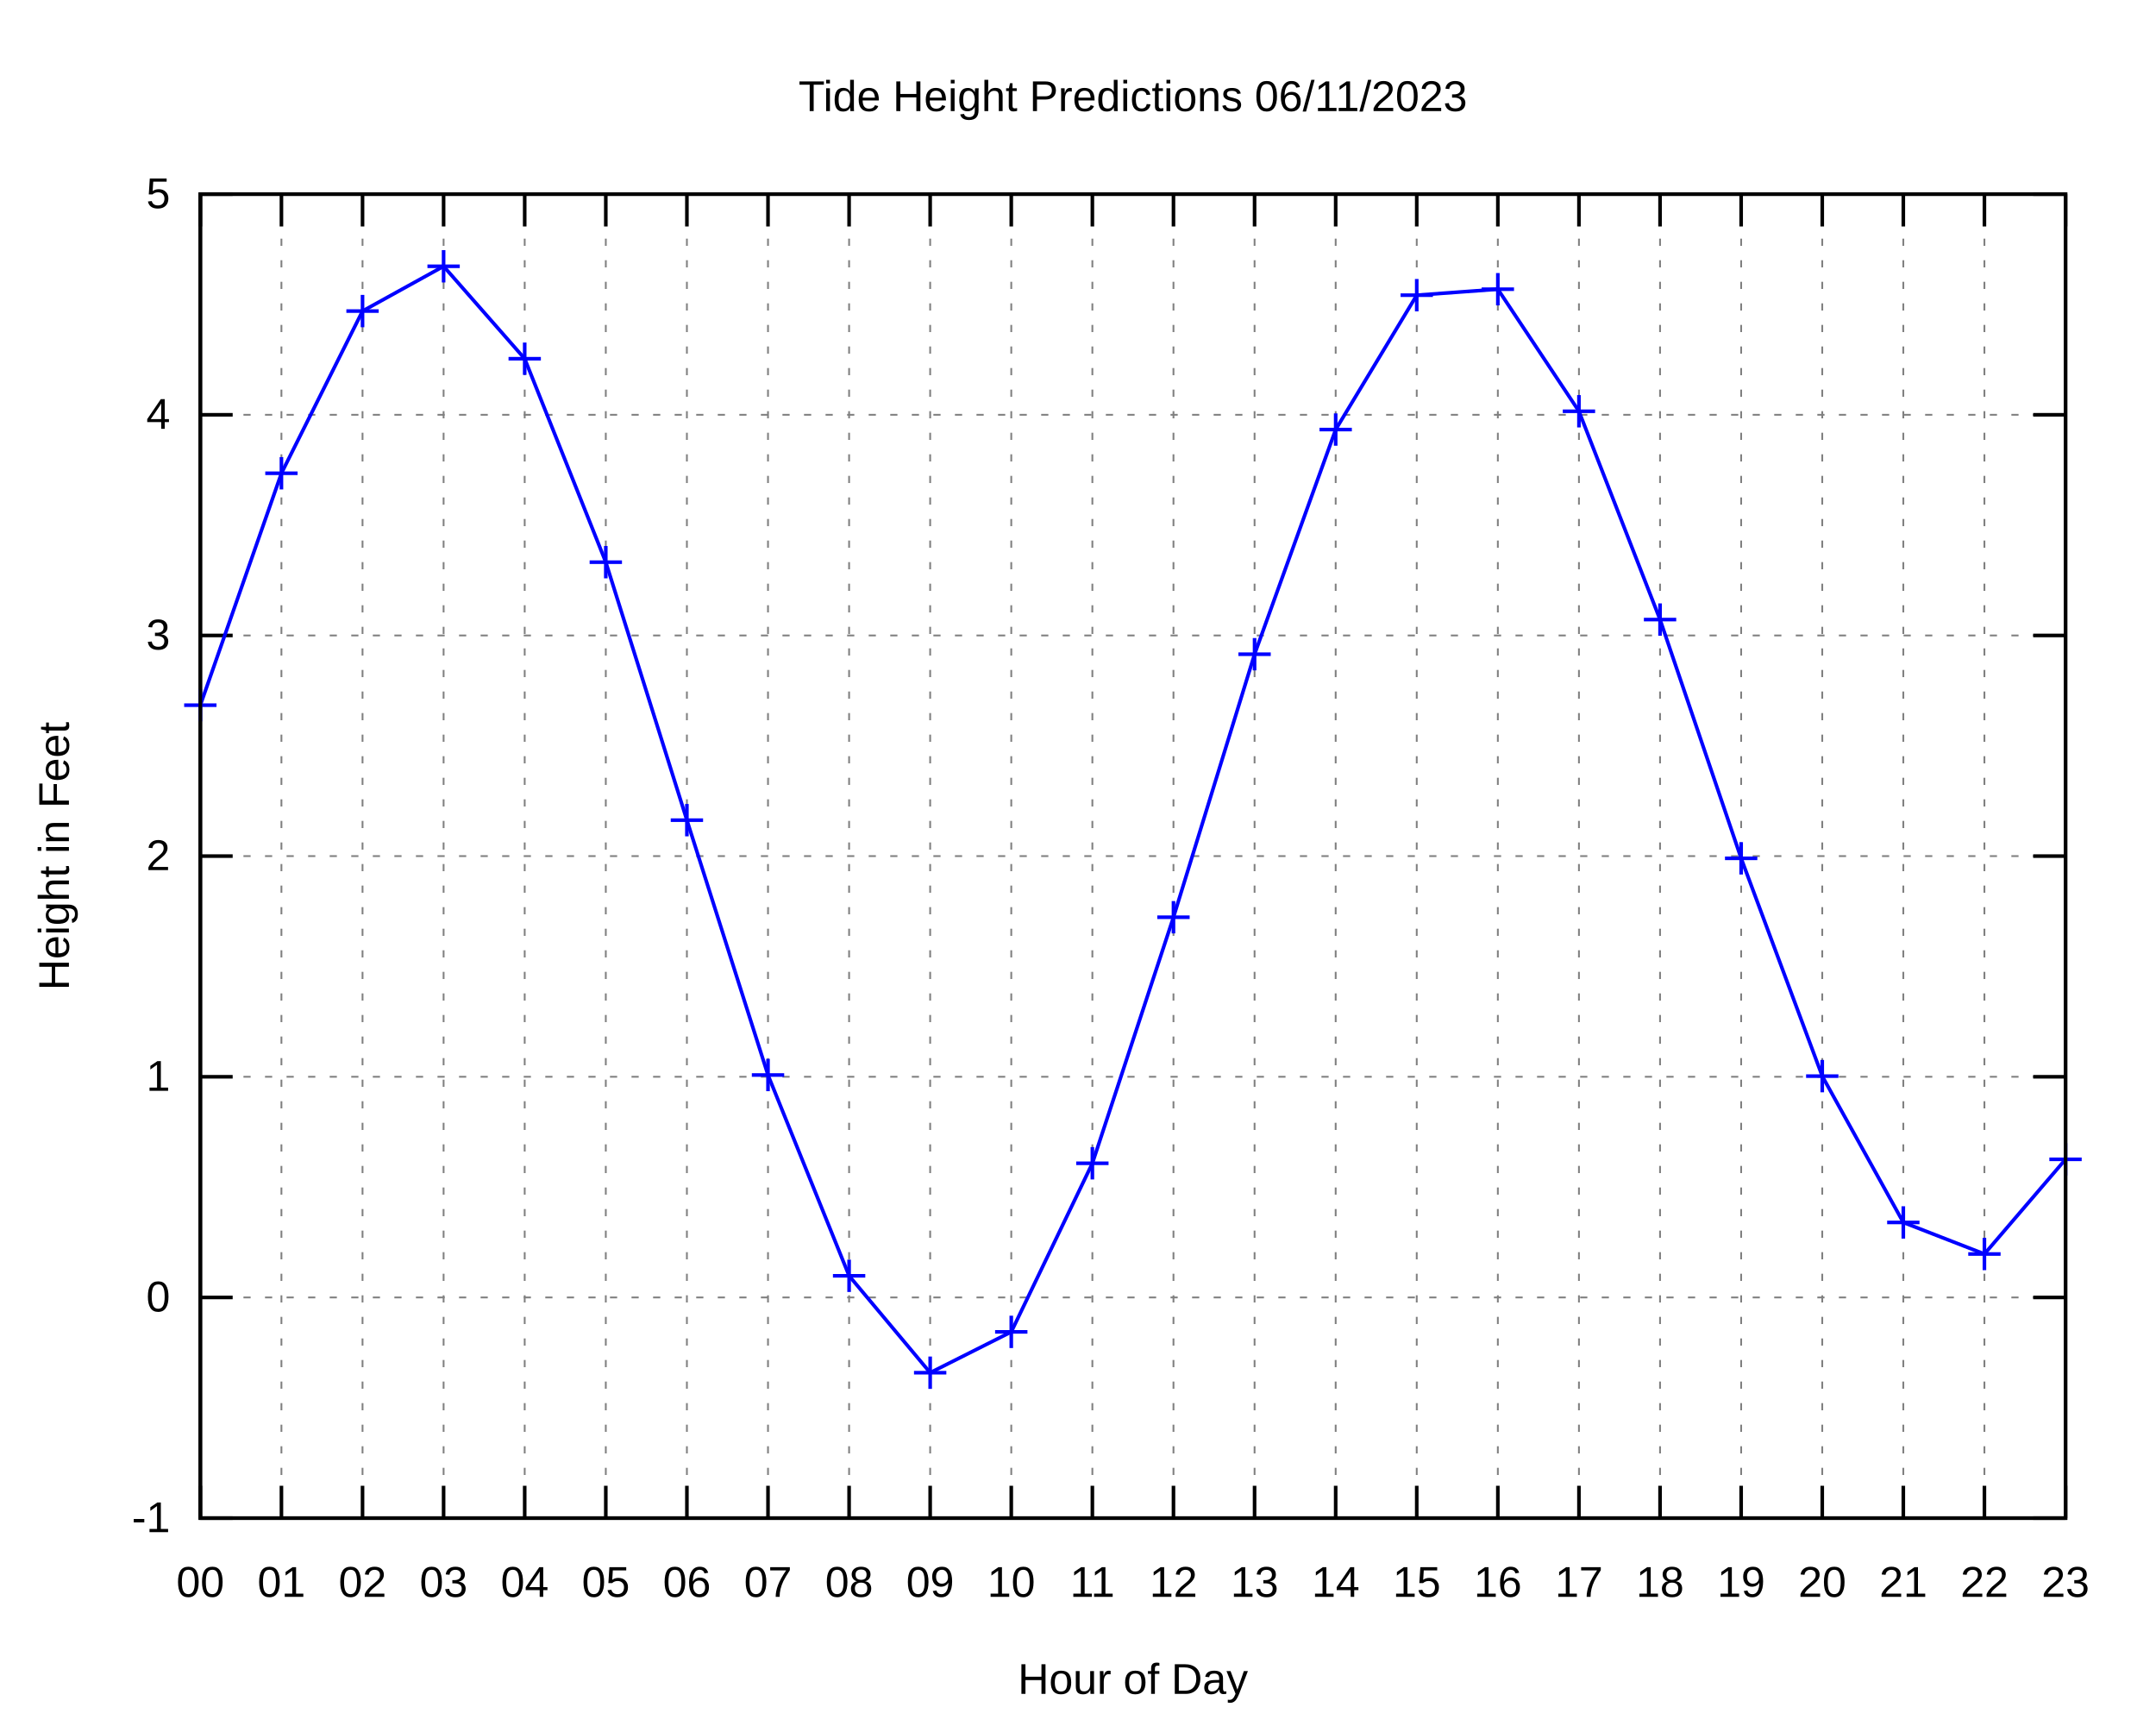
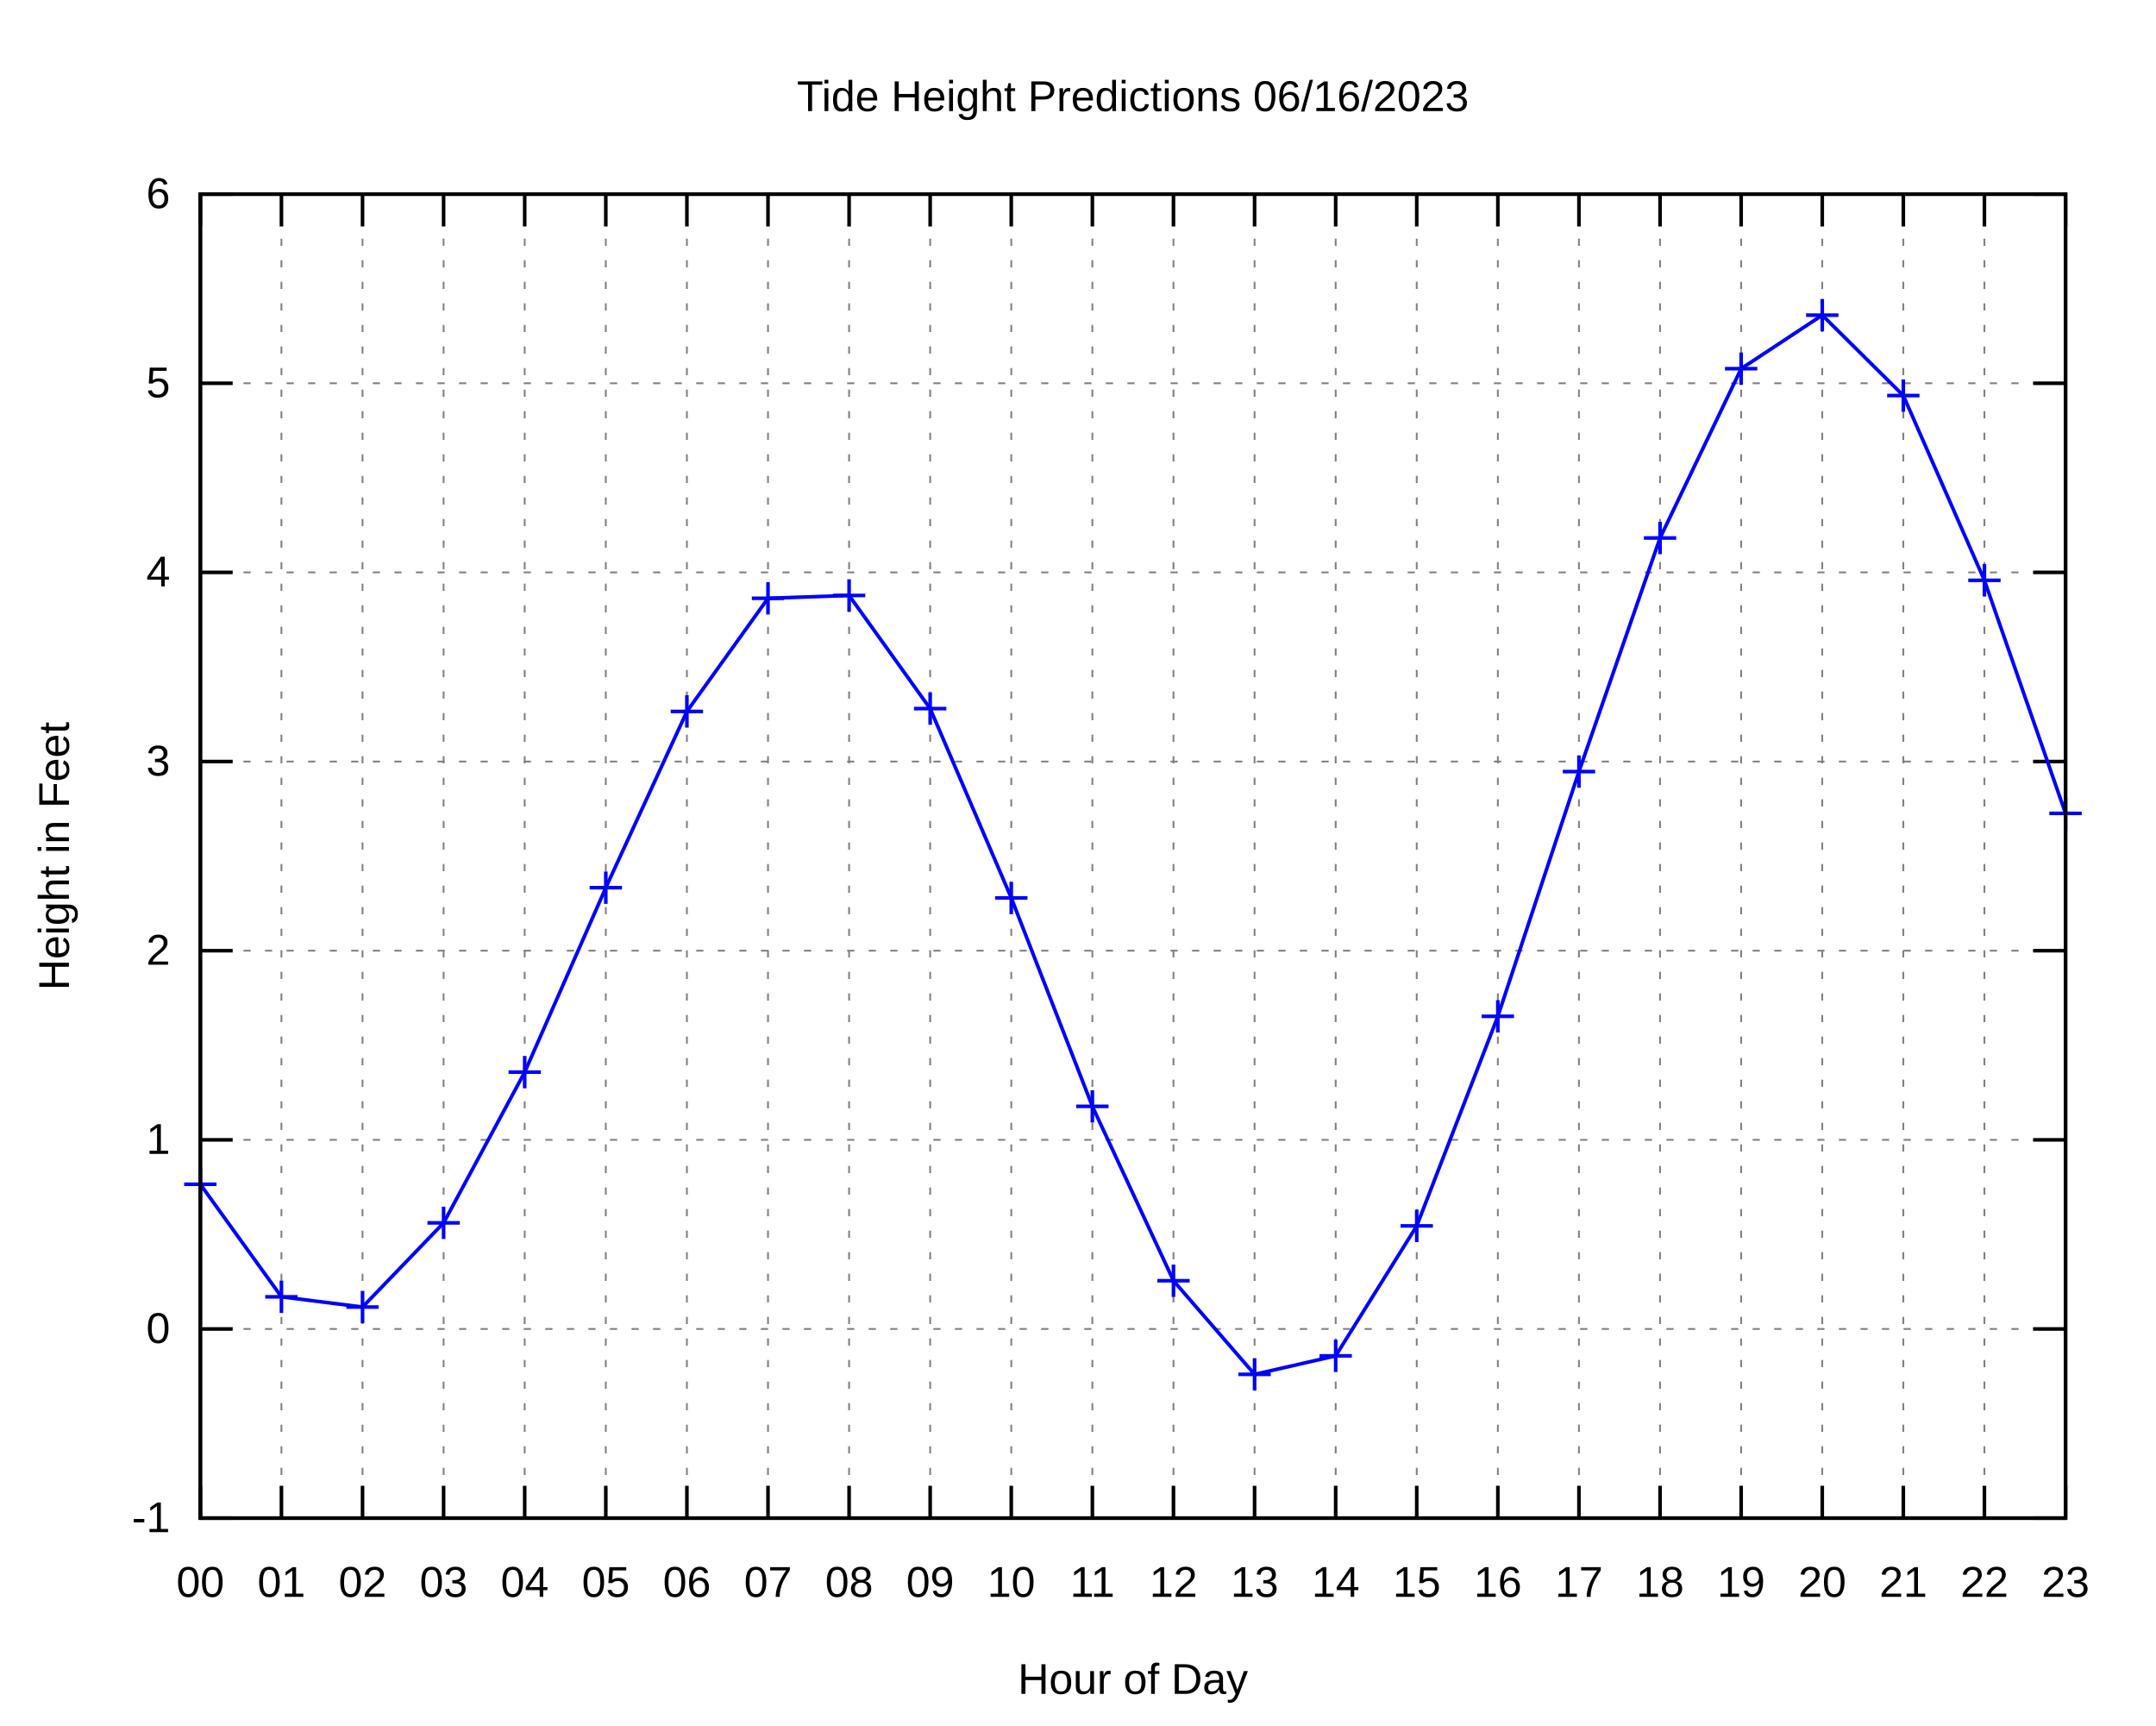
<svg xmlns="http://www.w3.org/2000/svg" xmlns:xlink="http://www.w3.org/1999/xlink" width="600" height="480" viewBox="0 0 600 480">
  <g id="gnuplot_canvas">
    <rect x="0" y="0" width="600" height="480" fill="none" />
    <defs>
      <circle id="gpDot" r="0.5" stroke-width="0.5" stroke="currentColor" />
      <path id="gpPt0" stroke-width="0.222" stroke="currentColor" d="M-1,0 h2 M0,-1 v2" />
      <path id="gpPt1" stroke-width="0.222" stroke="currentColor" d="M-1,-1 L1,1 M1,-1 L-1,1" />
      <path id="gpPt2" stroke-width="0.222" stroke="currentColor" d="M-1,0 L1,0 M0,-1 L0,1 M-1,-1 L1,1 M-1,1 L1,-1" />
      <rect id="gpPt3" stroke-width="0.222" stroke="currentColor" x="-1" y="-1" width="2" height="2" />
      <rect id="gpPt4" stroke-width="0.222" stroke="currentColor" fill="currentColor" x="-1" y="-1" width="2" height="2" />
      <circle id="gpPt5" stroke-width="0.222" stroke="currentColor" cx="0" cy="0" r="1" />
      <use xlink:href="#gpPt5" id="gpPt6" fill="currentColor" stroke="none" />
      <path id="gpPt7" stroke-width="0.222" stroke="currentColor" d="M0,-1.33 L-1.33,0.67 L1.33,0.67 z" />
      <use xlink:href="#gpPt7" id="gpPt8" fill="currentColor" stroke="none" />
      <use xlink:href="#gpPt7" id="gpPt9" stroke="currentColor" transform="rotate(180)" />
      <use xlink:href="#gpPt9" id="gpPt10" fill="currentColor" stroke="none" />
      <use xlink:href="#gpPt3" id="gpPt11" stroke="currentColor" transform="rotate(45)" />
      <use xlink:href="#gpPt11" id="gpPt12" fill="currentColor" stroke="none" />
      <path id="gpPt13" stroke-width="0.222" stroke="currentColor" d="M0,1.330 L1.265,0.411 L0.782,-1.067 L-0.782,-1.076 L-1.265,0.411 z" />
      <use xlink:href="#gpPt13" id="gpPt14" fill="currentColor" stroke="none" />
      <filter id="textbox" filterUnits="objectBoundingBox" x="0" y="0" height="1" width="1">
        <feFlood flood-color="white" flood-opacity="1" result="bgnd" />
        <feComposite in="SourceGraphic" in2="bgnd" operator="atop" />
      </filter>
      <filter id="greybox" filterUnits="objectBoundingBox" x="0" y="0" height="1" width="1">
        <feFlood flood-color="lightgrey" flood-opacity="1" result="grey" />
        <feComposite in="SourceGraphic" in2="grey" operator="atop" />
      </filter>
    </defs>
    <g fill="none" color="white" stroke="currentColor" stroke-width="1.00" stroke-linecap="butt" stroke-linejoin="miter">
</g>
    <g fill="none" color="black" stroke="currentColor" stroke-width="1.00" stroke-linecap="butt" stroke-linejoin="miter">
</g>
    <g fill="none" color="black" stroke="black" stroke-width="0.50" stroke-linecap="butt" stroke-linejoin="miter">
</g>
    <g fill="none" color="gray" stroke="currentColor" stroke-width="0.50" stroke-linecap="butt" stroke-linejoin="miter">
      <path stroke="gray" stroke-dasharray="2,4" class="gridline" d="M55.75,422.40 L574.82,422.40  " />
    </g>
    <g fill="none" color="gray" stroke="gray" stroke-width="1.00" stroke-linecap="butt" stroke-linejoin="miter">
</g>
    <g fill="none" color="black" stroke="currentColor" stroke-width="1.00" stroke-linecap="butt" stroke-linejoin="miter">
      <path stroke="black" d="M55.75,422.40 L64.75,422.40 M574.82,422.40 L565.82,422.40  " />
      <g transform="translate(47.36,426.30)" stroke="none" fill="black" font-family="Arial" font-size="12.00" text-anchor="end">
        <text>
          <tspan font-family="Arial">-1</tspan>
        </text>
      </g>
    </g>
    <g fill="none" color="black" stroke="currentColor" stroke-width="1.00" stroke-linecap="butt" stroke-linejoin="miter">
</g>
    <g fill="none" color="black" stroke="black" stroke-width="0.50" stroke-linecap="butt" stroke-linejoin="miter">
</g>
    <g fill="none" color="gray" stroke="currentColor" stroke-width="0.50" stroke-linecap="butt" stroke-linejoin="miter">
-       <path stroke="gray" stroke-dasharray="2,4" class="gridline" d="M55.75,361.00 L574.82,361.00  " />
-     </g>
-     <g fill="none" color="gray" stroke="gray" stroke-width="1.00" stroke-linecap="butt" stroke-linejoin="miter">
- </g>
-     <g fill="none" color="black" stroke="currentColor" stroke-width="1.00" stroke-linecap="butt" stroke-linejoin="miter">
-       <path stroke="black" d="M55.75,361.00 L64.75,361.00 M574.82,361.00 L565.82,361.00  " />
-       <g transform="translate(47.36,364.90)" stroke="none" fill="black" font-family="Arial" font-size="12.00" text-anchor="end">
+       <path stroke="gray" stroke-dasharray="2,4" class="gridline" d="M55.75,369.77 L574.82,369.77  " />
+     </g>
+     <g fill="none" color="gray" stroke="gray" stroke-width="1.00" stroke-linecap="butt" stroke-linejoin="miter">
+ </g>
+     <g fill="none" color="black" stroke="currentColor" stroke-width="1.00" stroke-linecap="butt" stroke-linejoin="miter">
+       <path stroke="black" d="M55.75,369.77 L64.75,369.77 M574.82,369.77 L565.82,369.77  " />
+       <g transform="translate(47.36,373.67)" stroke="none" fill="black" font-family="Arial" font-size="12.00" text-anchor="end">
        <text>
          <tspan font-family="Arial"> 0</tspan>
        </text>
      </g>
    </g>
    <g fill="none" color="black" stroke="currentColor" stroke-width="1.00" stroke-linecap="butt" stroke-linejoin="miter">
</g>
    <g fill="none" color="black" stroke="black" stroke-width="0.50" stroke-linecap="butt" stroke-linejoin="miter">
</g>
    <g fill="none" color="gray" stroke="currentColor" stroke-width="0.50" stroke-linecap="butt" stroke-linejoin="miter">
-       <path stroke="gray" stroke-dasharray="2,4" class="gridline" d="M55.75,299.60 L574.82,299.60  " />
-     </g>
-     <g fill="none" color="gray" stroke="gray" stroke-width="1.00" stroke-linecap="butt" stroke-linejoin="miter">
- </g>
-     <g fill="none" color="black" stroke="currentColor" stroke-width="1.00" stroke-linecap="butt" stroke-linejoin="miter">
-       <path stroke="black" d="M55.75,299.60 L64.75,299.60 M574.82,299.60 L565.82,299.60  " />
-       <g transform="translate(47.36,303.50)" stroke="none" fill="black" font-family="Arial" font-size="12.00" text-anchor="end">
+       <path stroke="gray" stroke-dasharray="2,4" class="gridline" d="M55.75,317.15 L574.82,317.15  " />
+     </g>
+     <g fill="none" color="gray" stroke="gray" stroke-width="1.00" stroke-linecap="butt" stroke-linejoin="miter">
+ </g>
+     <g fill="none" color="black" stroke="currentColor" stroke-width="1.00" stroke-linecap="butt" stroke-linejoin="miter">
+       <path stroke="black" d="M55.75,317.15 L64.75,317.15 M574.82,317.15 L565.82,317.15  " />
+       <g transform="translate(47.36,321.05)" stroke="none" fill="black" font-family="Arial" font-size="12.00" text-anchor="end">
        <text>
          <tspan font-family="Arial"> 1</tspan>
        </text>
      </g>
    </g>
    <g fill="none" color="black" stroke="currentColor" stroke-width="1.00" stroke-linecap="butt" stroke-linejoin="miter">
</g>
    <g fill="none" color="black" stroke="black" stroke-width="0.50" stroke-linecap="butt" stroke-linejoin="miter">
</g>
    <g fill="none" color="gray" stroke="currentColor" stroke-width="0.50" stroke-linecap="butt" stroke-linejoin="miter">
-       <path stroke="gray" stroke-dasharray="2,4" class="gridline" d="M55.75,238.20 L574.82,238.20  " />
-     </g>
-     <g fill="none" color="gray" stroke="gray" stroke-width="1.00" stroke-linecap="butt" stroke-linejoin="miter">
- </g>
-     <g fill="none" color="black" stroke="currentColor" stroke-width="1.00" stroke-linecap="butt" stroke-linejoin="miter">
-       <path stroke="black" d="M55.75,238.20 L64.75,238.20 M574.82,238.20 L565.82,238.20  " />
-       <g transform="translate(47.36,242.10)" stroke="none" fill="black" font-family="Arial" font-size="12.00" text-anchor="end">
+       <path stroke="gray" stroke-dasharray="2,4" class="gridline" d="M55.75,264.52 L574.82,264.52  " />
+     </g>
+     <g fill="none" color="gray" stroke="gray" stroke-width="1.00" stroke-linecap="butt" stroke-linejoin="miter">
+ </g>
+     <g fill="none" color="black" stroke="currentColor" stroke-width="1.00" stroke-linecap="butt" stroke-linejoin="miter">
+       <path stroke="black" d="M55.75,264.52 L64.75,264.52 M574.82,264.52 L565.82,264.52  " />
+       <g transform="translate(47.36,268.42)" stroke="none" fill="black" font-family="Arial" font-size="12.00" text-anchor="end">
        <text>
          <tspan font-family="Arial"> 2</tspan>
        </text>
      </g>
    </g>
    <g fill="none" color="black" stroke="currentColor" stroke-width="1.00" stroke-linecap="butt" stroke-linejoin="miter">
</g>
    <g fill="none" color="black" stroke="black" stroke-width="0.50" stroke-linecap="butt" stroke-linejoin="miter">
</g>
    <g fill="none" color="gray" stroke="currentColor" stroke-width="0.50" stroke-linecap="butt" stroke-linejoin="miter">
-       <path stroke="gray" stroke-dasharray="2,4" class="gridline" d="M55.75,176.81 L574.82,176.81  " />
-     </g>
-     <g fill="none" color="gray" stroke="gray" stroke-width="1.00" stroke-linecap="butt" stroke-linejoin="miter">
- </g>
-     <g fill="none" color="black" stroke="currentColor" stroke-width="1.00" stroke-linecap="butt" stroke-linejoin="miter">
-       <path stroke="black" d="M55.75,176.81 L64.75,176.81 M574.82,176.81 L565.82,176.81  " />
-       <g transform="translate(47.36,180.71)" stroke="none" fill="black" font-family="Arial" font-size="12.00" text-anchor="end">
+       <path stroke="gray" stroke-dasharray="2,4" class="gridline" d="M55.75,211.89 L574.82,211.89  " />
+     </g>
+     <g fill="none" color="gray" stroke="gray" stroke-width="1.00" stroke-linecap="butt" stroke-linejoin="miter">
+ </g>
+     <g fill="none" color="black" stroke="currentColor" stroke-width="1.00" stroke-linecap="butt" stroke-linejoin="miter">
+       <path stroke="black" d="M55.75,211.89 L64.75,211.89 M574.82,211.89 L565.82,211.89  " />
+       <g transform="translate(47.36,215.79)" stroke="none" fill="black" font-family="Arial" font-size="12.00" text-anchor="end">
        <text>
          <tspan font-family="Arial"> 3</tspan>
        </text>
      </g>
    </g>
    <g fill="none" color="black" stroke="currentColor" stroke-width="1.00" stroke-linecap="butt" stroke-linejoin="miter">
</g>
    <g fill="none" color="black" stroke="black" stroke-width="0.50" stroke-linecap="butt" stroke-linejoin="miter">
</g>
    <g fill="none" color="gray" stroke="currentColor" stroke-width="0.50" stroke-linecap="butt" stroke-linejoin="miter">
-       <path stroke="gray" stroke-dasharray="2,4" class="gridline" d="M55.75,115.41 L574.82,115.41  " />
-     </g>
-     <g fill="none" color="gray" stroke="gray" stroke-width="1.00" stroke-linecap="butt" stroke-linejoin="miter">
- </g>
-     <g fill="none" color="black" stroke="currentColor" stroke-width="1.00" stroke-linecap="butt" stroke-linejoin="miter">
-       <path stroke="black" d="M55.75,115.41 L64.75,115.41 M574.82,115.41 L565.82,115.41  " />
-       <g transform="translate(47.36,119.31)" stroke="none" fill="black" font-family="Arial" font-size="12.00" text-anchor="end">
+       <path stroke="gray" stroke-dasharray="2,4" class="gridline" d="M55.75,159.26 L574.82,159.26  " />
+     </g>
+     <g fill="none" color="gray" stroke="gray" stroke-width="1.00" stroke-linecap="butt" stroke-linejoin="miter">
+ </g>
+     <g fill="none" color="black" stroke="currentColor" stroke-width="1.00" stroke-linecap="butt" stroke-linejoin="miter">
+       <path stroke="black" d="M55.75,159.26 L64.75,159.26 M574.82,159.26 L565.82,159.26  " />
+       <g transform="translate(47.36,163.16)" stroke="none" fill="black" font-family="Arial" font-size="12.00" text-anchor="end">
        <text>
          <tspan font-family="Arial"> 4</tspan>
+         </text>
+       </g>
+     </g>
+     <g fill="none" color="black" stroke="currentColor" stroke-width="1.00" stroke-linecap="butt" stroke-linejoin="miter">
+ </g>
+     <g fill="none" color="black" stroke="black" stroke-width="0.50" stroke-linecap="butt" stroke-linejoin="miter">
+ </g>
+     <g fill="none" color="gray" stroke="currentColor" stroke-width="0.50" stroke-linecap="butt" stroke-linejoin="miter">
+       <path stroke="gray" stroke-dasharray="2,4" class="gridline" d="M55.75,106.64 L574.82,106.64  " />
+     </g>
+     <g fill="none" color="gray" stroke="gray" stroke-width="1.00" stroke-linecap="butt" stroke-linejoin="miter">
+ </g>
+     <g fill="none" color="black" stroke="currentColor" stroke-width="1.00" stroke-linecap="butt" stroke-linejoin="miter">
+       <path stroke="black" d="M55.75,106.64 L64.75,106.64 M574.82,106.64 L565.82,106.64  " />
+       <g transform="translate(47.36,110.54)" stroke="none" fill="black" font-family="Arial" font-size="12.00" text-anchor="end">
+         <text>
+           <tspan font-family="Arial"> 5</tspan>
        </text>
      </g>
    </g>
    <g fill="none" color="black" stroke="currentColor" stroke-width="1.00" stroke-linecap="butt" stroke-linejoin="miter">
</g>
    <g fill="none" color="black" stroke="black" stroke-width="0.50" stroke-linecap="butt" stroke-linejoin="miter">
</g>
    <g fill="none" color="gray" stroke="currentColor" stroke-width="0.50" stroke-linecap="butt" stroke-linejoin="miter">
      <path stroke="gray" stroke-dasharray="2,4" class="gridline" d="M55.75,54.01 L574.82,54.01  " />
    </g>
    <g fill="none" color="gray" stroke="gray" stroke-width="1.00" stroke-linecap="butt" stroke-linejoin="miter">
</g>
    <g fill="none" color="black" stroke="currentColor" stroke-width="1.00" stroke-linecap="butt" stroke-linejoin="miter">
      <path stroke="black" d="M55.75,54.01 L64.75,54.01 M574.82,54.01 L565.82,54.01  " />
      <g transform="translate(47.36,57.91)" stroke="none" fill="black" font-family="Arial" font-size="12.00" text-anchor="end">
        <text>
-           <tspan font-family="Arial"> 5</tspan>
+           <tspan font-family="Arial"> 6</tspan>
        </text>
      </g>
    </g>
    <g fill="none" color="black" stroke="currentColor" stroke-width="1.00" stroke-linecap="butt" stroke-linejoin="miter">
</g>
    <g fill="none" color="black" stroke="black" stroke-width="0.50" stroke-linecap="butt" stroke-linejoin="miter">
</g>
    <g fill="none" color="gray" stroke="currentColor" stroke-width="0.50" stroke-linecap="butt" stroke-linejoin="miter">
      <path stroke="gray" stroke-dasharray="2,4" class="gridline" d="M55.75,422.40 L55.75,54.01  " />
    </g>
    <g fill="none" color="gray" stroke="gray" stroke-width="1.00" stroke-linecap="butt" stroke-linejoin="miter">
</g>
    <g fill="none" color="black" stroke="currentColor" stroke-width="1.00" stroke-linecap="butt" stroke-linejoin="miter">
      <path stroke="black" d="M55.75,422.40 L55.75,413.40 M55.75,54.01 L55.75,63.01  " />
      <g transform="translate(55.75,444.30)" stroke="none" fill="black" font-family="Arial" font-size="12.00" text-anchor="middle">
        <text>
          <tspan font-family="Arial">00</tspan>
        </text>
      </g>
    </g>
    <g fill="none" color="black" stroke="currentColor" stroke-width="1.00" stroke-linecap="butt" stroke-linejoin="miter">
</g>
    <g fill="none" color="black" stroke="black" stroke-width="0.50" stroke-linecap="butt" stroke-linejoin="miter">
</g>
    <g fill="none" color="gray" stroke="currentColor" stroke-width="0.50" stroke-linecap="butt" stroke-linejoin="miter">
      <path stroke="gray" stroke-dasharray="2,4" class="gridline" d="M78.32,422.40 L78.32,54.01  " />
    </g>
    <g fill="none" color="gray" stroke="gray" stroke-width="1.00" stroke-linecap="butt" stroke-linejoin="miter">
</g>
    <g fill="none" color="black" stroke="currentColor" stroke-width="1.00" stroke-linecap="butt" stroke-linejoin="miter">
      <path stroke="black" d="M78.32,422.40 L78.32,413.40 M78.32,54.01 L78.32,63.01  " />
      <g transform="translate(78.32,444.30)" stroke="none" fill="black" font-family="Arial" font-size="12.00" text-anchor="middle">
        <text>
          <tspan font-family="Arial">01</tspan>
        </text>
      </g>
    </g>
    <g fill="none" color="black" stroke="currentColor" stroke-width="1.00" stroke-linecap="butt" stroke-linejoin="miter">
</g>
    <g fill="none" color="black" stroke="black" stroke-width="0.50" stroke-linecap="butt" stroke-linejoin="miter">
</g>
    <g fill="none" color="gray" stroke="currentColor" stroke-width="0.50" stroke-linecap="butt" stroke-linejoin="miter">
      <path stroke="gray" stroke-dasharray="2,4" class="gridline" d="M100.89,422.40 L100.89,54.01  " />
    </g>
    <g fill="none" color="gray" stroke="gray" stroke-width="1.00" stroke-linecap="butt" stroke-linejoin="miter">
</g>
    <g fill="none" color="black" stroke="currentColor" stroke-width="1.00" stroke-linecap="butt" stroke-linejoin="miter">
      <path stroke="black" d="M100.89,422.40 L100.89,413.40 M100.89,54.01 L100.89,63.01  " />
      <g transform="translate(100.89,444.30)" stroke="none" fill="black" font-family="Arial" font-size="12.00" text-anchor="middle">
        <text>
          <tspan font-family="Arial">02</tspan>
        </text>
      </g>
    </g>
    <g fill="none" color="black" stroke="currentColor" stroke-width="1.00" stroke-linecap="butt" stroke-linejoin="miter">
</g>
    <g fill="none" color="black" stroke="black" stroke-width="0.50" stroke-linecap="butt" stroke-linejoin="miter">
</g>
    <g fill="none" color="gray" stroke="currentColor" stroke-width="0.50" stroke-linecap="butt" stroke-linejoin="miter">
      <path stroke="gray" stroke-dasharray="2,4" class="gridline" d="M123.45,422.40 L123.45,54.01  " />
    </g>
    <g fill="none" color="gray" stroke="gray" stroke-width="1.00" stroke-linecap="butt" stroke-linejoin="miter">
</g>
    <g fill="none" color="black" stroke="currentColor" stroke-width="1.00" stroke-linecap="butt" stroke-linejoin="miter">
      <path stroke="black" d="M123.45,422.40 L123.45,413.40 M123.45,54.01 L123.45,63.01  " />
      <g transform="translate(123.45,444.30)" stroke="none" fill="black" font-family="Arial" font-size="12.00" text-anchor="middle">
        <text>
          <tspan font-family="Arial">03</tspan>
        </text>
      </g>
    </g>
    <g fill="none" color="black" stroke="currentColor" stroke-width="1.00" stroke-linecap="butt" stroke-linejoin="miter">
</g>
    <g fill="none" color="black" stroke="black" stroke-width="0.50" stroke-linecap="butt" stroke-linejoin="miter">
</g>
    <g fill="none" color="gray" stroke="currentColor" stroke-width="0.50" stroke-linecap="butt" stroke-linejoin="miter">
      <path stroke="gray" stroke-dasharray="2,4" class="gridline" d="M146.02,422.40 L146.02,54.01  " />
    </g>
    <g fill="none" color="gray" stroke="gray" stroke-width="1.00" stroke-linecap="butt" stroke-linejoin="miter">
</g>
    <g fill="none" color="black" stroke="currentColor" stroke-width="1.00" stroke-linecap="butt" stroke-linejoin="miter">
      <path stroke="black" d="M146.02,422.40 L146.02,413.40 M146.02,54.01 L146.02,63.01  " />
      <g transform="translate(146.02,444.30)" stroke="none" fill="black" font-family="Arial" font-size="12.00" text-anchor="middle">
        <text>
          <tspan font-family="Arial">04</tspan>
        </text>
      </g>
    </g>
    <g fill="none" color="black" stroke="currentColor" stroke-width="1.00" stroke-linecap="butt" stroke-linejoin="miter">
</g>
    <g fill="none" color="black" stroke="black" stroke-width="0.50" stroke-linecap="butt" stroke-linejoin="miter">
</g>
    <g fill="none" color="gray" stroke="currentColor" stroke-width="0.50" stroke-linecap="butt" stroke-linejoin="miter">
      <path stroke="gray" stroke-dasharray="2,4" class="gridline" d="M168.59,422.40 L168.59,54.01  " />
    </g>
    <g fill="none" color="gray" stroke="gray" stroke-width="1.00" stroke-linecap="butt" stroke-linejoin="miter">
</g>
    <g fill="none" color="black" stroke="currentColor" stroke-width="1.00" stroke-linecap="butt" stroke-linejoin="miter">
      <path stroke="black" d="M168.59,422.40 L168.59,413.40 M168.59,54.01 L168.59,63.01  " />
      <g transform="translate(168.59,444.30)" stroke="none" fill="black" font-family="Arial" font-size="12.00" text-anchor="middle">
        <text>
          <tspan font-family="Arial">05</tspan>
        </text>
      </g>
    </g>
    <g fill="none" color="black" stroke="currentColor" stroke-width="1.00" stroke-linecap="butt" stroke-linejoin="miter">
</g>
    <g fill="none" color="black" stroke="black" stroke-width="0.50" stroke-linecap="butt" stroke-linejoin="miter">
</g>
    <g fill="none" color="gray" stroke="currentColor" stroke-width="0.50" stroke-linecap="butt" stroke-linejoin="miter">
      <path stroke="gray" stroke-dasharray="2,4" class="gridline" d="M191.16,422.40 L191.16,54.01  " />
    </g>
    <g fill="none" color="gray" stroke="gray" stroke-width="1.00" stroke-linecap="butt" stroke-linejoin="miter">
</g>
    <g fill="none" color="black" stroke="currentColor" stroke-width="1.00" stroke-linecap="butt" stroke-linejoin="miter">
      <path stroke="black" d="M191.16,422.40 L191.16,413.40 M191.16,54.01 L191.16,63.01  " />
      <g transform="translate(191.16,444.30)" stroke="none" fill="black" font-family="Arial" font-size="12.00" text-anchor="middle">
        <text>
          <tspan font-family="Arial">06</tspan>
        </text>
      </g>
    </g>
    <g fill="none" color="black" stroke="currentColor" stroke-width="1.00" stroke-linecap="butt" stroke-linejoin="miter">
</g>
    <g fill="none" color="black" stroke="black" stroke-width="0.50" stroke-linecap="butt" stroke-linejoin="miter">
</g>
    <g fill="none" color="gray" stroke="currentColor" stroke-width="0.50" stroke-linecap="butt" stroke-linejoin="miter">
      <path stroke="gray" stroke-dasharray="2,4" class="gridline" d="M213.73,422.40 L213.73,54.01  " />
    </g>
    <g fill="none" color="gray" stroke="gray" stroke-width="1.00" stroke-linecap="butt" stroke-linejoin="miter">
</g>
    <g fill="none" color="black" stroke="currentColor" stroke-width="1.00" stroke-linecap="butt" stroke-linejoin="miter">
      <path stroke="black" d="M213.73,422.40 L213.73,413.40 M213.73,54.01 L213.73,63.01  " />
      <g transform="translate(213.73,444.30)" stroke="none" fill="black" font-family="Arial" font-size="12.00" text-anchor="middle">
        <text>
          <tspan font-family="Arial">07</tspan>
        </text>
      </g>
    </g>
    <g fill="none" color="black" stroke="currentColor" stroke-width="1.00" stroke-linecap="butt" stroke-linejoin="miter">
</g>
    <g fill="none" color="black" stroke="black" stroke-width="0.50" stroke-linecap="butt" stroke-linejoin="miter">
</g>
    <g fill="none" color="gray" stroke="currentColor" stroke-width="0.50" stroke-linecap="butt" stroke-linejoin="miter">
      <path stroke="gray" stroke-dasharray="2,4" class="gridline" d="M236.30,422.40 L236.30,54.01  " />
    </g>
    <g fill="none" color="gray" stroke="gray" stroke-width="1.00" stroke-linecap="butt" stroke-linejoin="miter">
</g>
    <g fill="none" color="black" stroke="currentColor" stroke-width="1.00" stroke-linecap="butt" stroke-linejoin="miter">
      <path stroke="black" d="M236.30,422.40 L236.30,413.40 M236.30,54.01 L236.30,63.01  " />
      <g transform="translate(236.30,444.30)" stroke="none" fill="black" font-family="Arial" font-size="12.00" text-anchor="middle">
        <text>
          <tspan font-family="Arial">08</tspan>
        </text>
      </g>
    </g>
    <g fill="none" color="black" stroke="currentColor" stroke-width="1.00" stroke-linecap="butt" stroke-linejoin="miter">
</g>
    <g fill="none" color="black" stroke="black" stroke-width="0.50" stroke-linecap="butt" stroke-linejoin="miter">
</g>
    <g fill="none" color="gray" stroke="currentColor" stroke-width="0.50" stroke-linecap="butt" stroke-linejoin="miter">
      <path stroke="gray" stroke-dasharray="2,4" class="gridline" d="M258.86,422.40 L258.86,54.01  " />
    </g>
    <g fill="none" color="gray" stroke="gray" stroke-width="1.00" stroke-linecap="butt" stroke-linejoin="miter">
</g>
    <g fill="none" color="black" stroke="currentColor" stroke-width="1.00" stroke-linecap="butt" stroke-linejoin="miter">
      <path stroke="black" d="M258.86,422.40 L258.86,413.40 M258.86,54.01 L258.86,63.01  " />
      <g transform="translate(258.86,444.30)" stroke="none" fill="black" font-family="Arial" font-size="12.00" text-anchor="middle">
        <text>
          <tspan font-family="Arial">09</tspan>
        </text>
      </g>
    </g>
    <g fill="none" color="black" stroke="currentColor" stroke-width="1.00" stroke-linecap="butt" stroke-linejoin="miter">
</g>
    <g fill="none" color="black" stroke="black" stroke-width="0.50" stroke-linecap="butt" stroke-linejoin="miter">
</g>
    <g fill="none" color="gray" stroke="currentColor" stroke-width="0.50" stroke-linecap="butt" stroke-linejoin="miter">
      <path stroke="gray" stroke-dasharray="2,4" class="gridline" d="M281.43,422.40 L281.43,54.01  " />
    </g>
    <g fill="none" color="gray" stroke="gray" stroke-width="1.00" stroke-linecap="butt" stroke-linejoin="miter">
</g>
    <g fill="none" color="black" stroke="currentColor" stroke-width="1.00" stroke-linecap="butt" stroke-linejoin="miter">
      <path stroke="black" d="M281.43,422.40 L281.43,413.40 M281.43,54.01 L281.43,63.01  " />
      <g transform="translate(281.43,444.30)" stroke="none" fill="black" font-family="Arial" font-size="12.00" text-anchor="middle">
        <text>
          <tspan font-family="Arial">10</tspan>
        </text>
      </g>
    </g>
    <g fill="none" color="black" stroke="currentColor" stroke-width="1.00" stroke-linecap="butt" stroke-linejoin="miter">
</g>
    <g fill="none" color="black" stroke="black" stroke-width="0.50" stroke-linecap="butt" stroke-linejoin="miter">
</g>
    <g fill="none" color="gray" stroke="currentColor" stroke-width="0.50" stroke-linecap="butt" stroke-linejoin="miter">
      <path stroke="gray" stroke-dasharray="2,4" class="gridline" d="M304.00,422.40 L304.00,54.01  " />
    </g>
    <g fill="none" color="gray" stroke="gray" stroke-width="1.00" stroke-linecap="butt" stroke-linejoin="miter">
</g>
    <g fill="none" color="black" stroke="currentColor" stroke-width="1.00" stroke-linecap="butt" stroke-linejoin="miter">
      <path stroke="black" d="M304.00,422.40 L304.00,413.40 M304.00,54.01 L304.00,63.01  " />
      <g transform="translate(304.00,444.30)" stroke="none" fill="black" font-family="Arial" font-size="12.00" text-anchor="middle">
        <text>
          <tspan font-family="Arial">11</tspan>
        </text>
      </g>
    </g>
    <g fill="none" color="black" stroke="currentColor" stroke-width="1.00" stroke-linecap="butt" stroke-linejoin="miter">
</g>
    <g fill="none" color="black" stroke="black" stroke-width="0.50" stroke-linecap="butt" stroke-linejoin="miter">
</g>
    <g fill="none" color="gray" stroke="currentColor" stroke-width="0.50" stroke-linecap="butt" stroke-linejoin="miter">
      <path stroke="gray" stroke-dasharray="2,4" class="gridline" d="M326.57,422.40 L326.57,54.01  " />
    </g>
    <g fill="none" color="gray" stroke="gray" stroke-width="1.00" stroke-linecap="butt" stroke-linejoin="miter">
</g>
    <g fill="none" color="black" stroke="currentColor" stroke-width="1.00" stroke-linecap="butt" stroke-linejoin="miter">
      <path stroke="black" d="M326.57,422.40 L326.57,413.40 M326.57,54.01 L326.57,63.01  " />
      <g transform="translate(326.57,444.30)" stroke="none" fill="black" font-family="Arial" font-size="12.00" text-anchor="middle">
        <text>
          <tspan font-family="Arial">12</tspan>
        </text>
      </g>
    </g>
    <g fill="none" color="black" stroke="currentColor" stroke-width="1.00" stroke-linecap="butt" stroke-linejoin="miter">
</g>
    <g fill="none" color="black" stroke="black" stroke-width="0.50" stroke-linecap="butt" stroke-linejoin="miter">
</g>
    <g fill="none" color="gray" stroke="currentColor" stroke-width="0.50" stroke-linecap="butt" stroke-linejoin="miter">
      <path stroke="gray" stroke-dasharray="2,4" class="gridline" d="M349.14,422.40 L349.14,54.01  " />
    </g>
    <g fill="none" color="gray" stroke="gray" stroke-width="1.00" stroke-linecap="butt" stroke-linejoin="miter">
</g>
    <g fill="none" color="black" stroke="currentColor" stroke-width="1.00" stroke-linecap="butt" stroke-linejoin="miter">
      <path stroke="black" d="M349.14,422.40 L349.14,413.40 M349.14,54.01 L349.14,63.01  " />
      <g transform="translate(349.14,444.30)" stroke="none" fill="black" font-family="Arial" font-size="12.00" text-anchor="middle">
        <text>
          <tspan font-family="Arial">13</tspan>
        </text>
      </g>
    </g>
    <g fill="none" color="black" stroke="currentColor" stroke-width="1.00" stroke-linecap="butt" stroke-linejoin="miter">
</g>
    <g fill="none" color="black" stroke="black" stroke-width="0.50" stroke-linecap="butt" stroke-linejoin="miter">
</g>
    <g fill="none" color="gray" stroke="currentColor" stroke-width="0.50" stroke-linecap="butt" stroke-linejoin="miter">
      <path stroke="gray" stroke-dasharray="2,4" class="gridline" d="M371.71,422.40 L371.71,54.01  " />
    </g>
    <g fill="none" color="gray" stroke="gray" stroke-width="1.00" stroke-linecap="butt" stroke-linejoin="miter">
</g>
    <g fill="none" color="black" stroke="currentColor" stroke-width="1.00" stroke-linecap="butt" stroke-linejoin="miter">
      <path stroke="black" d="M371.71,422.40 L371.71,413.40 M371.71,54.01 L371.71,63.01  " />
      <g transform="translate(371.71,444.30)" stroke="none" fill="black" font-family="Arial" font-size="12.00" text-anchor="middle">
        <text>
          <tspan font-family="Arial">14</tspan>
        </text>
      </g>
    </g>
    <g fill="none" color="black" stroke="currentColor" stroke-width="1.00" stroke-linecap="butt" stroke-linejoin="miter">
</g>
    <g fill="none" color="black" stroke="black" stroke-width="0.50" stroke-linecap="butt" stroke-linejoin="miter">
</g>
    <g fill="none" color="gray" stroke="currentColor" stroke-width="0.50" stroke-linecap="butt" stroke-linejoin="miter">
      <path stroke="gray" stroke-dasharray="2,4" class="gridline" d="M394.27,422.40 L394.27,54.01  " />
    </g>
    <g fill="none" color="gray" stroke="gray" stroke-width="1.00" stroke-linecap="butt" stroke-linejoin="miter">
</g>
    <g fill="none" color="black" stroke="currentColor" stroke-width="1.00" stroke-linecap="butt" stroke-linejoin="miter">
      <path stroke="black" d="M394.27,422.40 L394.27,413.40 M394.27,54.01 L394.27,63.01  " />
      <g transform="translate(394.27,444.30)" stroke="none" fill="black" font-family="Arial" font-size="12.00" text-anchor="middle">
        <text>
          <tspan font-family="Arial">15</tspan>
        </text>
      </g>
    </g>
    <g fill="none" color="black" stroke="currentColor" stroke-width="1.00" stroke-linecap="butt" stroke-linejoin="miter">
</g>
    <g fill="none" color="black" stroke="black" stroke-width="0.50" stroke-linecap="butt" stroke-linejoin="miter">
</g>
    <g fill="none" color="gray" stroke="currentColor" stroke-width="0.50" stroke-linecap="butt" stroke-linejoin="miter">
      <path stroke="gray" stroke-dasharray="2,4" class="gridline" d="M416.84,422.40 L416.84,54.01  " />
    </g>
    <g fill="none" color="gray" stroke="gray" stroke-width="1.00" stroke-linecap="butt" stroke-linejoin="miter">
</g>
    <g fill="none" color="black" stroke="currentColor" stroke-width="1.00" stroke-linecap="butt" stroke-linejoin="miter">
      <path stroke="black" d="M416.84,422.40 L416.84,413.40 M416.84,54.01 L416.84,63.01  " />
      <g transform="translate(416.84,444.30)" stroke="none" fill="black" font-family="Arial" font-size="12.00" text-anchor="middle">
        <text>
          <tspan font-family="Arial">16</tspan>
        </text>
      </g>
    </g>
    <g fill="none" color="black" stroke="currentColor" stroke-width="1.00" stroke-linecap="butt" stroke-linejoin="miter">
</g>
    <g fill="none" color="black" stroke="black" stroke-width="0.50" stroke-linecap="butt" stroke-linejoin="miter">
</g>
    <g fill="none" color="gray" stroke="currentColor" stroke-width="0.50" stroke-linecap="butt" stroke-linejoin="miter">
      <path stroke="gray" stroke-dasharray="2,4" class="gridline" d="M439.41,422.40 L439.41,54.01  " />
    </g>
    <g fill="none" color="gray" stroke="gray" stroke-width="1.00" stroke-linecap="butt" stroke-linejoin="miter">
</g>
    <g fill="none" color="black" stroke="currentColor" stroke-width="1.00" stroke-linecap="butt" stroke-linejoin="miter">
      <path stroke="black" d="M439.41,422.40 L439.41,413.40 M439.41,54.01 L439.41,63.01  " />
      <g transform="translate(439.41,444.30)" stroke="none" fill="black" font-family="Arial" font-size="12.00" text-anchor="middle">
        <text>
          <tspan font-family="Arial">17</tspan>
        </text>
      </g>
    </g>
    <g fill="none" color="black" stroke="currentColor" stroke-width="1.00" stroke-linecap="butt" stroke-linejoin="miter">
</g>
    <g fill="none" color="black" stroke="black" stroke-width="0.50" stroke-linecap="butt" stroke-linejoin="miter">
</g>
    <g fill="none" color="gray" stroke="currentColor" stroke-width="0.50" stroke-linecap="butt" stroke-linejoin="miter">
      <path stroke="gray" stroke-dasharray="2,4" class="gridline" d="M461.98,422.40 L461.98,54.01  " />
    </g>
    <g fill="none" color="gray" stroke="gray" stroke-width="1.00" stroke-linecap="butt" stroke-linejoin="miter">
</g>
    <g fill="none" color="black" stroke="currentColor" stroke-width="1.00" stroke-linecap="butt" stroke-linejoin="miter">
      <path stroke="black" d="M461.98,422.40 L461.98,413.40 M461.98,54.01 L461.98,63.01  " />
      <g transform="translate(461.98,444.30)" stroke="none" fill="black" font-family="Arial" font-size="12.00" text-anchor="middle">
        <text>
          <tspan font-family="Arial">18</tspan>
        </text>
      </g>
    </g>
    <g fill="none" color="black" stroke="currentColor" stroke-width="1.00" stroke-linecap="butt" stroke-linejoin="miter">
</g>
    <g fill="none" color="black" stroke="black" stroke-width="0.50" stroke-linecap="butt" stroke-linejoin="miter">
</g>
    <g fill="none" color="gray" stroke="currentColor" stroke-width="0.50" stroke-linecap="butt" stroke-linejoin="miter">
      <path stroke="gray" stroke-dasharray="2,4" class="gridline" d="M484.55,422.40 L484.55,54.01  " />
    </g>
    <g fill="none" color="gray" stroke="gray" stroke-width="1.00" stroke-linecap="butt" stroke-linejoin="miter">
</g>
    <g fill="none" color="black" stroke="currentColor" stroke-width="1.00" stroke-linecap="butt" stroke-linejoin="miter">
      <path stroke="black" d="M484.55,422.40 L484.55,413.40 M484.55,54.01 L484.55,63.01  " />
      <g transform="translate(484.55,444.30)" stroke="none" fill="black" font-family="Arial" font-size="12.00" text-anchor="middle">
        <text>
          <tspan font-family="Arial">19</tspan>
        </text>
      </g>
    </g>
    <g fill="none" color="black" stroke="currentColor" stroke-width="1.00" stroke-linecap="butt" stroke-linejoin="miter">
</g>
    <g fill="none" color="black" stroke="black" stroke-width="0.50" stroke-linecap="butt" stroke-linejoin="miter">
</g>
    <g fill="none" color="gray" stroke="currentColor" stroke-width="0.50" stroke-linecap="butt" stroke-linejoin="miter">
      <path stroke="gray" stroke-dasharray="2,4" class="gridline" d="M507.12,422.40 L507.12,63.01 L507.12,54.01  " />
    </g>
    <g fill="none" color="gray" stroke="gray" stroke-width="1.00" stroke-linecap="butt" stroke-linejoin="miter">
</g>
    <g fill="none" color="black" stroke="currentColor" stroke-width="1.00" stroke-linecap="butt" stroke-linejoin="miter">
      <path stroke="black" d="M507.12,422.40 L507.12,413.40 M507.12,54.01 L507.12,63.01  " />
      <g transform="translate(507.12,444.30)" stroke="none" fill="black" font-family="Arial" font-size="12.00" text-anchor="middle">
        <text>
          <tspan font-family="Arial">20</tspan>
        </text>
      </g>
    </g>
    <g fill="none" color="black" stroke="currentColor" stroke-width="1.00" stroke-linecap="butt" stroke-linejoin="miter">
</g>
    <g fill="none" color="black" stroke="black" stroke-width="0.50" stroke-linecap="butt" stroke-linejoin="miter">
</g>
    <g fill="none" color="gray" stroke="currentColor" stroke-width="0.50" stroke-linecap="butt" stroke-linejoin="miter">
      <path stroke="gray" stroke-dasharray="2,4" class="gridline" d="M529.68,422.40 L529.68,63.01 L529.68,54.01  " />
    </g>
    <g fill="none" color="gray" stroke="gray" stroke-width="1.00" stroke-linecap="butt" stroke-linejoin="miter">
</g>
    <g fill="none" color="black" stroke="currentColor" stroke-width="1.00" stroke-linecap="butt" stroke-linejoin="miter">
      <path stroke="black" d="M529.68,422.40 L529.68,413.40 M529.68,54.01 L529.68,63.01  " />
      <g transform="translate(529.68,444.30)" stroke="none" fill="black" font-family="Arial" font-size="12.00" text-anchor="middle">
        <text>
          <tspan font-family="Arial">21</tspan>
        </text>
      </g>
    </g>
    <g fill="none" color="black" stroke="currentColor" stroke-width="1.00" stroke-linecap="butt" stroke-linejoin="miter">
</g>
    <g fill="none" color="black" stroke="black" stroke-width="0.50" stroke-linecap="butt" stroke-linejoin="miter">
</g>
    <g fill="none" color="gray" stroke="currentColor" stroke-width="0.50" stroke-linecap="butt" stroke-linejoin="miter">
      <path stroke="gray" stroke-dasharray="2,4" class="gridline" d="M552.25,422.40 L552.25,63.01 L552.25,54.01  " />
    </g>
    <g fill="none" color="gray" stroke="gray" stroke-width="1.00" stroke-linecap="butt" stroke-linejoin="miter">
</g>
    <g fill="none" color="black" stroke="currentColor" stroke-width="1.00" stroke-linecap="butt" stroke-linejoin="miter">
      <path stroke="black" d="M552.25,422.40 L552.25,413.40 M552.25,54.01 L552.25,63.01  " />
      <g transform="translate(552.25,444.30)" stroke="none" fill="black" font-family="Arial" font-size="12.00" text-anchor="middle">
        <text>
          <tspan font-family="Arial">22</tspan>
        </text>
      </g>
    </g>
    <g fill="none" color="black" stroke="currentColor" stroke-width="1.00" stroke-linecap="butt" stroke-linejoin="miter">
</g>
    <g fill="none" color="black" stroke="black" stroke-width="0.50" stroke-linecap="butt" stroke-linejoin="miter">
</g>
    <g fill="none" color="gray" stroke="currentColor" stroke-width="0.50" stroke-linecap="butt" stroke-linejoin="miter">
      <path stroke="gray" stroke-dasharray="2,4" class="gridline" d="M574.82,422.40 L574.82,54.01  " />
    </g>
    <g fill="none" color="gray" stroke="gray" stroke-width="1.00" stroke-linecap="butt" stroke-linejoin="miter">
</g>
    <g fill="none" color="black" stroke="currentColor" stroke-width="1.00" stroke-linecap="butt" stroke-linejoin="miter">
      <path stroke="black" d="M574.82,422.40 L574.82,413.40 M574.82,54.01 L574.82,63.01  " />
      <g transform="translate(574.82,444.30)" stroke="none" fill="black" font-family="Arial" font-size="12.00" text-anchor="middle">
        <text>
          <tspan font-family="Arial">23</tspan>
        </text>
      </g>
    </g>
    <g fill="none" color="black" stroke="currentColor" stroke-width="1.00" stroke-linecap="butt" stroke-linejoin="miter">
</g>
    <g fill="none" color="black" stroke="currentColor" stroke-width="1.00" stroke-linecap="butt" stroke-linejoin="miter">
      <path stroke="black" d="M55.75,54.01 L55.75,422.40 L574.82,422.40 L574.82,54.01 L55.75,54.01 Z  " />
    </g>
    <g fill="none" color="black" stroke="currentColor" stroke-width="1.00" stroke-linecap="butt" stroke-linejoin="miter">
      <g transform="translate(19.18,238.21) rotate(270)" stroke="none" fill="black" font-family="Arial" font-size="12.00" text-anchor="middle">
        <text>
          <tspan font-family="Arial">Height in Feet</tspan>
        </text>
      </g>
    </g>
    <g fill="none" color="black" stroke="currentColor" stroke-width="1.00" stroke-linecap="butt" stroke-linejoin="miter">
      <g transform="translate(315.28,471.30)" stroke="none" fill="black" font-family="Arial" font-size="12.00" text-anchor="middle">
        <text>
          <tspan font-family="Arial">Hour of Day</tspan>
        </text>
      </g>
    </g>
    <g fill="none" color="black" stroke="currentColor" stroke-width="1.00" stroke-linecap="butt" stroke-linejoin="miter">
</g>
    <g id="gnuplot_plot_1">
      <g fill="none" color="black" stroke="currentColor" stroke-width="1.00" stroke-linecap="butt" stroke-linejoin="miter">
-         <path stroke="rgb(  0,   0, 255)" d="M55.75,196.21 L78.32,131.68 L100.89,86.55 L123.45,74.09 L146.02,99.81 L168.59,156.42 L191.16,228.20 L213.73,299.11   L236.30,354.98 L258.86,381.94 L281.43,370.58 L304.00,323.67 L326.57,255.21 L349.14,182.03 L371.71,119.52 L394.27,82.13   L416.84,80.47 L439.41,114.43 L461.98,172.39 L484.55,238.82 L507.12,299.42 L529.68,340.13 L552.25,348.91 L574.82,322.57    " />
-         <use xlink:href="#gpPt0" transform="translate(55.75,196.21) scale(4.50)" color="rgb(  0,   0, 255)" />
-         <use xlink:href="#gpPt0" transform="translate(78.32,131.68) scale(4.50)" color="rgb(  0,   0, 255)" />
-         <use xlink:href="#gpPt0" transform="translate(100.89,86.55) scale(4.50)" color="rgb(  0,   0, 255)" />
-         <use xlink:href="#gpPt0" transform="translate(123.45,74.09) scale(4.50)" color="rgb(  0,   0, 255)" />
-         <use xlink:href="#gpPt0" transform="translate(146.02,99.81) scale(4.50)" color="rgb(  0,   0, 255)" />
-         <use xlink:href="#gpPt0" transform="translate(168.59,156.42) scale(4.50)" color="rgb(  0,   0, 255)" />
-         <use xlink:href="#gpPt0" transform="translate(191.16,228.20) scale(4.50)" color="rgb(  0,   0, 255)" />
-         <use xlink:href="#gpPt0" transform="translate(213.73,299.11) scale(4.50)" color="rgb(  0,   0, 255)" />
-         <use xlink:href="#gpPt0" transform="translate(236.30,354.98) scale(4.50)" color="rgb(  0,   0, 255)" />
-         <use xlink:href="#gpPt0" transform="translate(258.86,381.94) scale(4.50)" color="rgb(  0,   0, 255)" />
-         <use xlink:href="#gpPt0" transform="translate(281.43,370.58) scale(4.50)" color="rgb(  0,   0, 255)" />
-         <use xlink:href="#gpPt0" transform="translate(304.00,323.67) scale(4.50)" color="rgb(  0,   0, 255)" />
-         <use xlink:href="#gpPt0" transform="translate(326.57,255.21) scale(4.50)" color="rgb(  0,   0, 255)" />
-         <use xlink:href="#gpPt0" transform="translate(349.14,182.03) scale(4.50)" color="rgb(  0,   0, 255)" />
-         <use xlink:href="#gpPt0" transform="translate(371.71,119.52) scale(4.50)" color="rgb(  0,   0, 255)" />
-         <use xlink:href="#gpPt0" transform="translate(394.27,82.13) scale(4.50)" color="rgb(  0,   0, 255)" />
-         <use xlink:href="#gpPt0" transform="translate(416.84,80.47) scale(4.50)" color="rgb(  0,   0, 255)" />
-         <use xlink:href="#gpPt0" transform="translate(439.41,114.43) scale(4.50)" color="rgb(  0,   0, 255)" />
-         <use xlink:href="#gpPt0" transform="translate(461.98,172.39) scale(4.50)" color="rgb(  0,   0, 255)" />
-         <use xlink:href="#gpPt0" transform="translate(484.55,238.82) scale(4.50)" color="rgb(  0,   0, 255)" />
-         <use xlink:href="#gpPt0" transform="translate(507.12,299.42) scale(4.50)" color="rgb(  0,   0, 255)" />
-         <use xlink:href="#gpPt0" transform="translate(529.68,340.13) scale(4.50)" color="rgb(  0,   0, 255)" />
-         <use xlink:href="#gpPt0" transform="translate(552.25,348.91) scale(4.50)" color="rgb(  0,   0, 255)" />
-         <use xlink:href="#gpPt0" transform="translate(574.82,322.57) scale(4.50)" color="rgb(  0,   0, 255)" />
+         <path stroke="rgb(  0,   0, 255)" d="M55.75,329.51 L78.32,360.83 L100.89,363.67 L123.45,340.25 L146.02,298.31 L168.59,246.99 L191.16,197.95 L213.73,166.47   L236.30,165.68 L258.86,197.16 L281.43,249.84 L304.00,307.83 L326.57,356.35 L349.14,382.40 L371.71,377.25 L394.27,341.09   L416.84,282.78 L439.41,214.68 L461.98,149.69 L484.55,102.58 L507.12,87.69 L529.68,110.06 L552.25,161.47 L574.82,226.31    " />
+         <use xlink:href="#gpPt0" transform="translate(55.75,329.51) scale(4.50)" color="rgb(  0,   0, 255)" />
+         <use xlink:href="#gpPt0" transform="translate(78.32,360.83) scale(4.50)" color="rgb(  0,   0, 255)" />
+         <use xlink:href="#gpPt0" transform="translate(100.89,363.67) scale(4.50)" color="rgb(  0,   0, 255)" />
+         <use xlink:href="#gpPt0" transform="translate(123.45,340.25) scale(4.50)" color="rgb(  0,   0, 255)" />
+         <use xlink:href="#gpPt0" transform="translate(146.02,298.31) scale(4.50)" color="rgb(  0,   0, 255)" />
+         <use xlink:href="#gpPt0" transform="translate(168.59,246.99) scale(4.50)" color="rgb(  0,   0, 255)" />
+         <use xlink:href="#gpPt0" transform="translate(191.16,197.95) scale(4.50)" color="rgb(  0,   0, 255)" />
+         <use xlink:href="#gpPt0" transform="translate(213.73,166.47) scale(4.50)" color="rgb(  0,   0, 255)" />
+         <use xlink:href="#gpPt0" transform="translate(236.30,165.68) scale(4.50)" color="rgb(  0,   0, 255)" />
+         <use xlink:href="#gpPt0" transform="translate(258.86,197.16) scale(4.50)" color="rgb(  0,   0, 255)" />
+         <use xlink:href="#gpPt0" transform="translate(281.43,249.84) scale(4.50)" color="rgb(  0,   0, 255)" />
+         <use xlink:href="#gpPt0" transform="translate(304.00,307.83) scale(4.50)" color="rgb(  0,   0, 255)" />
+         <use xlink:href="#gpPt0" transform="translate(326.57,356.35) scale(4.50)" color="rgb(  0,   0, 255)" />
+         <use xlink:href="#gpPt0" transform="translate(349.14,382.40) scale(4.50)" color="rgb(  0,   0, 255)" />
+         <use xlink:href="#gpPt0" transform="translate(371.71,377.25) scale(4.50)" color="rgb(  0,   0, 255)" />
+         <use xlink:href="#gpPt0" transform="translate(394.27,341.09) scale(4.50)" color="rgb(  0,   0, 255)" />
+         <use xlink:href="#gpPt0" transform="translate(416.84,282.78) scale(4.50)" color="rgb(  0,   0, 255)" />
+         <use xlink:href="#gpPt0" transform="translate(439.41,214.68) scale(4.50)" color="rgb(  0,   0, 255)" />
+         <use xlink:href="#gpPt0" transform="translate(461.98,149.69) scale(4.50)" color="rgb(  0,   0, 255)" />
+         <use xlink:href="#gpPt0" transform="translate(484.55,102.58) scale(4.50)" color="rgb(  0,   0, 255)" />
+         <use xlink:href="#gpPt0" transform="translate(507.12,87.69) scale(4.50)" color="rgb(  0,   0, 255)" />
+         <use xlink:href="#gpPt0" transform="translate(529.68,110.06) scale(4.50)" color="rgb(  0,   0, 255)" />
+         <use xlink:href="#gpPt0" transform="translate(552.25,161.47) scale(4.50)" color="rgb(  0,   0, 255)" />
+         <use xlink:href="#gpPt0" transform="translate(574.82,226.31) scale(4.50)" color="rgb(  0,   0, 255)" />
      </g>
    </g>
    <g fill="none" color="white" stroke="rgb(  0,   0, 255)" stroke-width="2.00" stroke-linecap="butt" stroke-linejoin="miter">
</g>
    <g fill="none" color="black" stroke="currentColor" stroke-width="2.00" stroke-linecap="butt" stroke-linejoin="miter">
</g>
    <g fill="none" color="black" stroke="black" stroke-width="1.00" stroke-linecap="butt" stroke-linejoin="miter">
</g>
    <g fill="none" color="black" stroke="currentColor" stroke-width="1.00" stroke-linecap="butt" stroke-linejoin="miter">
      <path stroke="black" d="M55.75,54.01 L55.75,422.40 L574.82,422.40 L574.82,54.01 L55.75,54.01 Z  " />
    </g>
    <g fill="none" color="black" stroke="currentColor" stroke-width="1.00" stroke-linecap="butt" stroke-linejoin="miter">
      <g transform="translate(315.28,30.91)" stroke="none" fill="black" font-family="Arial" font-size="12.00" text-anchor="middle">
        <text>
-           <tspan font-family="Arial">Tide Height Predictions 06/11/2023</tspan>
+           <tspan font-family="Arial">Tide Height Predictions 06/16/2023</tspan>
        </text>
      </g>
    </g>
    <g fill="none" color="black" stroke="currentColor" stroke-width="1.00" stroke-linecap="butt" stroke-linejoin="miter">
</g>
  </g>
</svg>
